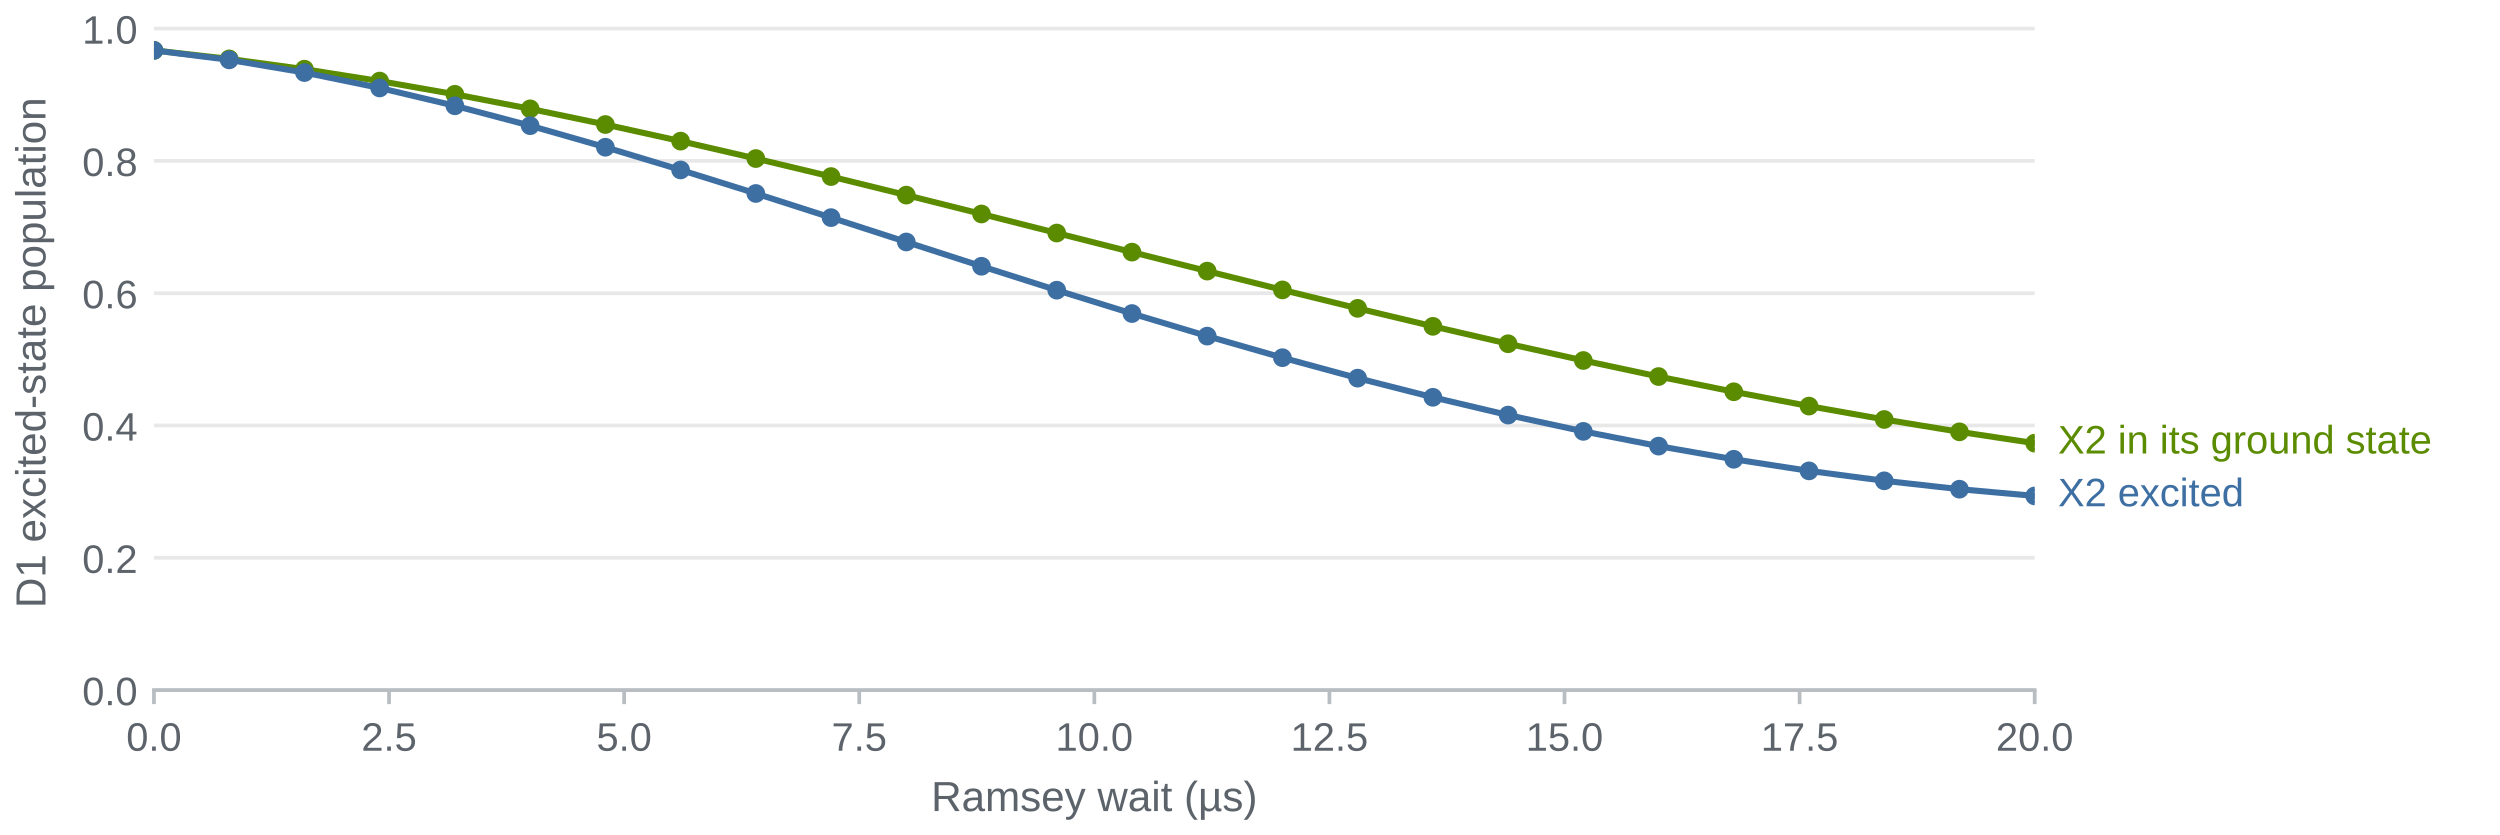
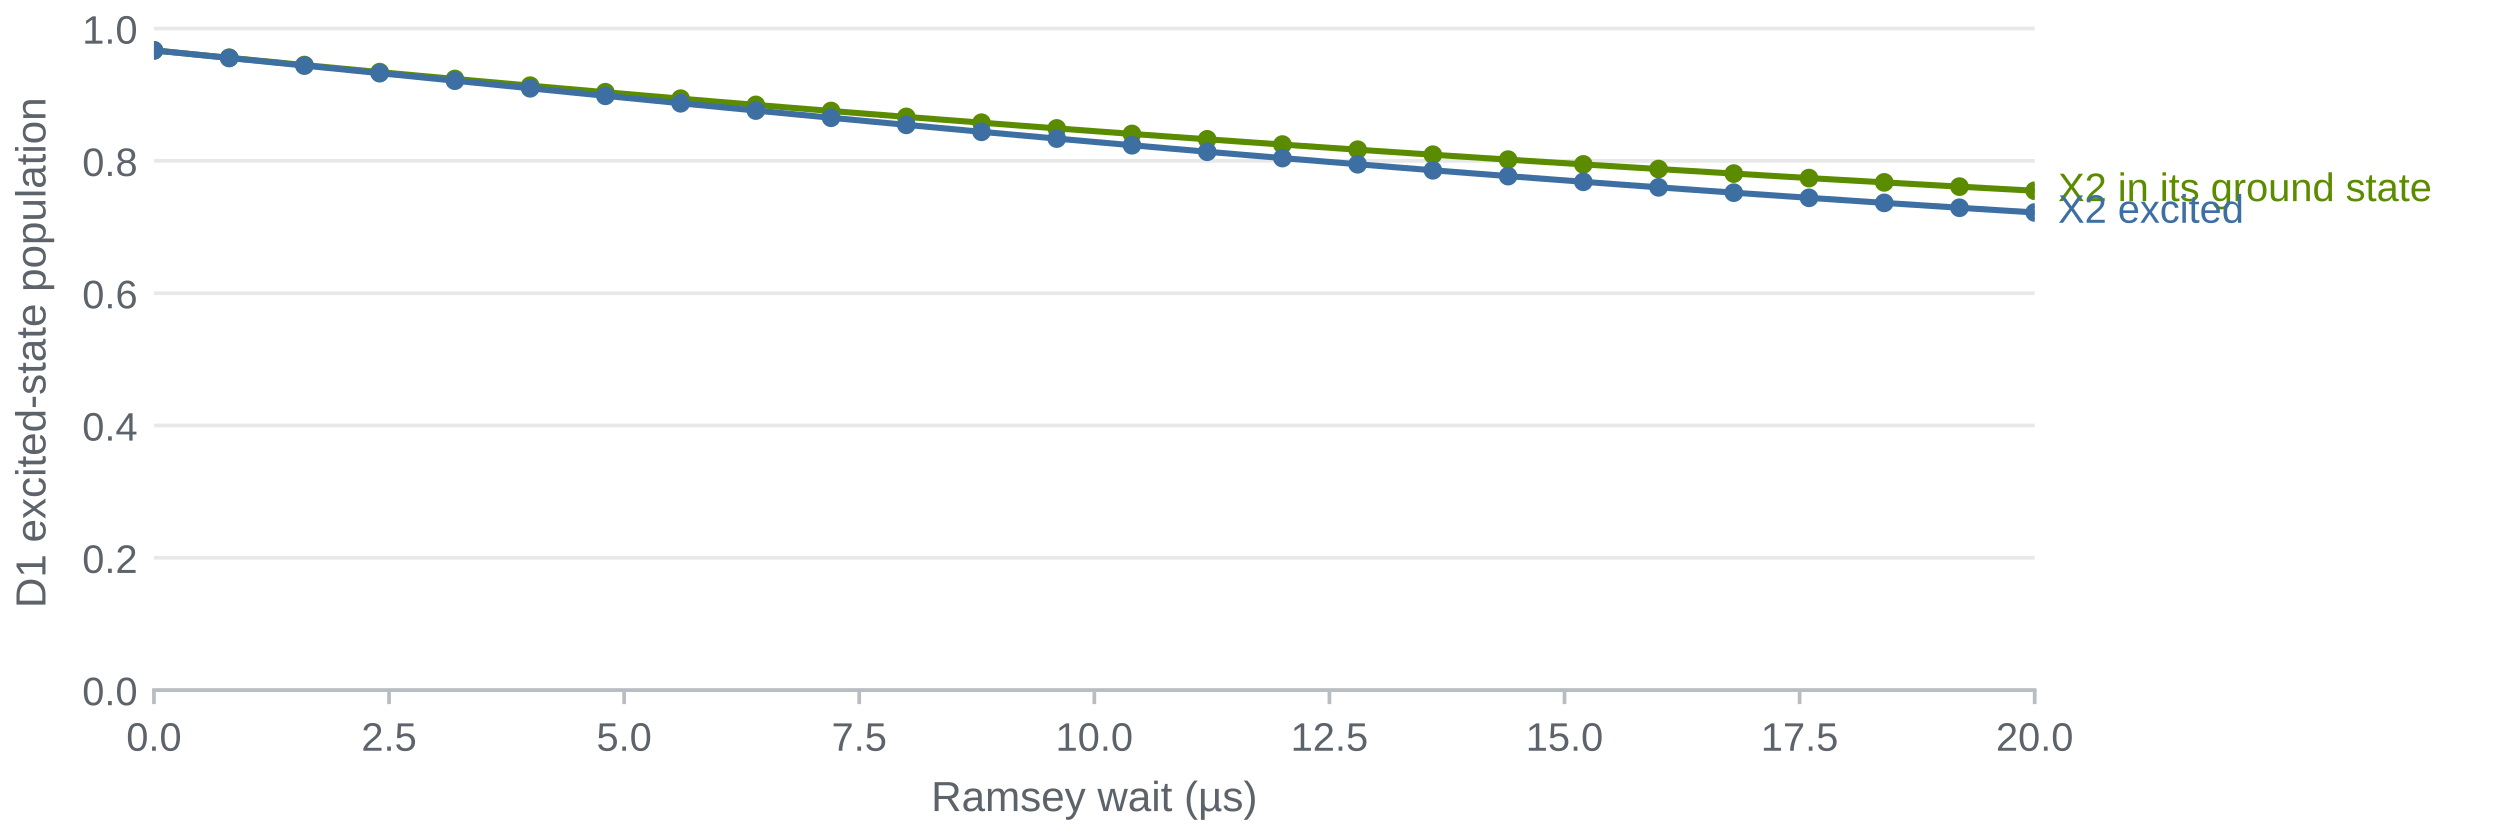
<svg xmlns="http://www.w3.org/2000/svg" xmlns:xlink="http://www.w3.org/1999/xlink" role="img" aria-labelledby="title desc" width="534.05pt" height="178.30pt" viewBox="0 0 534.05 178.30" version="1.1">
  <defs>
    <style type="text/css">*{stroke-linejoin: round; stroke-linecap: butt}</style>
  </defs>
  <g id="figure_1">
    <g id="patch_1">
      <path d="M 0 178.30 L 534.05 178.30 L 534.05 0 L 0 0 L 0 178.30 z " style="fill: none" />
    </g>
    <g id="axes_1">
      <g id="patch_2">
        <path d="M 32.89 147.42 L 434.65 147.42 L 434.65 3.28 L 32.89 3.28 L 32.89 147.42 z " style="fill: none" />
      </g>
      <g id="matplotlib.axis_1">
        <g id="xtick_1">
          <g id="line2d_1">
            <defs>
              <path id="m5b935c8b90" d="M 0 0 L 0 3 " style="stroke: #b8bdc2; stroke-width: 0.8" />
            </defs>
            <g>
              <use xlink:href="#m5b935c8b90" x="32.89" y="147.42" style="fill: #b8bdc2; stroke: #b8bdc2; stroke-width: 0.8" />
            </g>
          </g>
          <g id="text_1">
            <text style="font-size: 8.5px; font-family:NVIDIA, Arial, Helvetica, sans-serif; text-anchor: middle; fill: #5c636a" x="32.89" y="160.38" transform="rotate(-0 32.89 160.38)">0.0</text>
          </g>
        </g>
        <g id="xtick_2">
          <g id="line2d_2">
            <g>
              <use xlink:href="#m5b935c8b90" x="83.11" y="147.42" style="fill: #b8bdc2; stroke: #b8bdc2; stroke-width: 0.8" />
            </g>
          </g>
          <g id="text_2">
            <text style="font-size: 8.5px; font-family:NVIDIA, Arial, Helvetica, sans-serif; text-anchor: middle; fill: #5c636a" x="83.11" y="160.38" transform="rotate(-0 83.11 160.38)">2.5</text>
          </g>
        </g>
        <g id="xtick_3">
          <g id="line2d_3">
            <g>
              <use xlink:href="#m5b935c8b90" x="133.33" y="147.42" style="fill: #b8bdc2; stroke: #b8bdc2; stroke-width: 0.8" />
            </g>
          </g>
          <g id="text_3">
            <text style="font-size: 8.5px; font-family:NVIDIA, Arial, Helvetica, sans-serif; text-anchor: middle; fill: #5c636a" x="133.33" y="160.38" transform="rotate(-0 133.33 160.38)">5.0</text>
          </g>
        </g>
        <g id="xtick_4">
          <g id="line2d_4">
            <g>
              <use xlink:href="#m5b935c8b90" x="183.55" y="147.42" style="fill: #b8bdc2; stroke: #b8bdc2; stroke-width: 0.8" />
            </g>
          </g>
          <g id="text_4">
            <text style="font-size: 8.5px; font-family:NVIDIA, Arial, Helvetica, sans-serif; text-anchor: middle; fill: #5c636a" x="183.55" y="160.38" transform="rotate(-0 183.55 160.38)">7.5</text>
          </g>
        </g>
        <g id="xtick_5">
          <g id="line2d_5">
            <g>
              <use xlink:href="#m5b935c8b90" x="233.77" y="147.42" style="fill: #b8bdc2; stroke: #b8bdc2; stroke-width: 0.8" />
            </g>
          </g>
          <g id="text_5">
            <text style="font-size: 8.5px; font-family:NVIDIA, Arial, Helvetica, sans-serif; text-anchor: middle; fill: #5c636a" x="233.77" y="160.38" transform="rotate(-0 233.77 160.38)">10.0</text>
          </g>
        </g>
        <g id="xtick_6">
          <g id="line2d_6">
            <g>
              <use xlink:href="#m5b935c8b90" x="283.99" y="147.42" style="fill: #b8bdc2; stroke: #b8bdc2; stroke-width: 0.8" />
            </g>
          </g>
          <g id="text_6">
            <text style="font-size: 8.5px; font-family:NVIDIA, Arial, Helvetica, sans-serif; text-anchor: middle; fill: #5c636a" x="283.99" y="160.38" transform="rotate(-0 283.99 160.38)">12.5</text>
          </g>
        </g>
        <g id="xtick_7">
          <g id="line2d_7">
            <g>
              <use xlink:href="#m5b935c8b90" x="334.21" y="147.42" style="fill: #b8bdc2; stroke: #b8bdc2; stroke-width: 0.8" />
            </g>
          </g>
          <g id="text_7">
            <text style="font-size: 8.5px; font-family:NVIDIA, Arial, Helvetica, sans-serif; text-anchor: middle; fill: #5c636a" x="334.21" y="160.38" transform="rotate(-0 334.21 160.38)">15.0</text>
          </g>
        </g>
        <g id="xtick_8">
          <g id="line2d_8">
            <g>
              <use xlink:href="#m5b935c8b90" x="384.43" y="147.42" style="fill: #b8bdc2; stroke: #b8bdc2; stroke-width: 0.8" />
            </g>
          </g>
          <g id="text_8">
            <text style="font-size: 8.5px; font-family:NVIDIA, Arial, Helvetica, sans-serif; text-anchor: middle; fill: #5c636a" x="384.43" y="160.38" transform="rotate(-0 384.43 160.38)">17.5</text>
          </g>
        </g>
        <g id="xtick_9">
          <g id="line2d_9">
            <g>
              <use xlink:href="#m5b935c8b90" x="434.65" y="147.42" style="fill: #b8bdc2; stroke: #b8bdc2; stroke-width: 0.8" />
            </g>
          </g>
          <g id="text_9">
            <text style="font-size: 8.5px; font-family:NVIDIA, Arial, Helvetica, sans-serif; text-anchor: middle; fill: #5c636a" x="434.65" y="160.38" transform="rotate(-0 434.65 160.38)">20.0</text>
          </g>
        </g>
        <g id="text_10">
          <text style="font-size: 9px; font-family:NVIDIA, Arial, Helvetica, sans-serif; text-anchor: middle; fill: #5c636a" x="233.77" y="173.26" transform="rotate(-0 233.77 173.26)">Ramsey wait (µs)</text>
        </g>
      </g>
      <g id="matplotlib.axis_2">
        <g id="ytick_1">
          <g id="line2d_10">
            <path d="M 32.89 147.42 L 434.65 147.42 " clip-path="url(#p05bec1dd95)" style="fill: none; stroke: #e8e8e8; stroke-width: 0.8; stroke-linecap: round" />
          </g>
          <g id="line2d_11" />
          <g id="text_11">
            <text style="font-size: 8.5px; font-family:NVIDIA, Arial, Helvetica, sans-serif; text-anchor: end; fill: #5c636a" x="29.39" y="150.65" transform="rotate(-0 29.39 150.65)">0.0</text>
          </g>
        </g>
        <g id="ytick_2">
          <g id="line2d_12">
            <path d="M 32.89 119.16 L 434.65 119.16 " clip-path="url(#p05bec1dd95)" style="fill: none; stroke: #e8e8e8; stroke-width: 0.8; stroke-linecap: round" />
          </g>
          <g id="line2d_13" />
          <g id="text_12">
            <text style="font-size: 8.5px; font-family:NVIDIA, Arial, Helvetica, sans-serif; text-anchor: end; fill: #5c636a" x="29.39" y="122.39" transform="rotate(-0 29.39 122.39)">0.2</text>
          </g>
        </g>
        <g id="ytick_3">
          <g id="line2d_14">
            <path d="M 32.89 90.89 L 434.65 90.89 " clip-path="url(#p05bec1dd95)" style="fill: none; stroke: #e8e8e8; stroke-width: 0.8; stroke-linecap: round" />
          </g>
          <g id="line2d_15" />
          <g id="text_13">
            <text style="font-size: 8.5px; font-family:NVIDIA, Arial, Helvetica, sans-serif; text-anchor: end; fill: #5c636a" x="29.39" y="94.12" transform="rotate(-0 29.39 94.12)">0.4</text>
          </g>
        </g>
        <g id="ytick_4">
          <g id="line2d_16">
            <path d="M 32.89 62.63 L 434.65 62.63 " clip-path="url(#p05bec1dd95)" style="fill: none; stroke: #e8e8e8; stroke-width: 0.8; stroke-linecap: round" />
          </g>
          <g id="line2d_17" />
          <g id="text_14">
            <text style="font-size: 8.5px; font-family:NVIDIA, Arial, Helvetica, sans-serif; text-anchor: end; fill: #5c636a" x="29.39" y="65.86" transform="rotate(-0 29.39 65.86)">0.6</text>
          </g>
        </g>
        <g id="ytick_5">
          <g id="line2d_18">
            <path d="M 32.89 34.37 L 434.65 34.37 " clip-path="url(#p05bec1dd95)" style="fill: none; stroke: #e8e8e8; stroke-width: 0.8; stroke-linecap: round" />
          </g>
          <g id="line2d_19" />
          <g id="text_15">
            <text style="font-size: 8.5px; font-family:NVIDIA, Arial, Helvetica, sans-serif; text-anchor: end; fill: #5c636a" x="29.39" y="37.60" transform="rotate(-0 29.39 37.60)">0.8</text>
          </g>
        </g>
        <g id="ytick_6">
          <g id="line2d_20">
            <path d="M 32.89 6.10 L 434.65 6.10 " clip-path="url(#p05bec1dd95)" style="fill: none; stroke: #e8e8e8; stroke-width: 0.8; stroke-linecap: round" />
          </g>
          <g id="line2d_21" />
          <g id="text_16">
            <text style="font-size: 8.5px; font-family:NVIDIA, Arial, Helvetica, sans-serif; text-anchor: end; fill: #5c636a" x="29.39" y="9.33" transform="rotate(-0 29.39 9.33)">1.0</text>
          </g>
        </g>
        <g id="text_17">
          <text style="font-size: 9px; font-family:NVIDIA, Arial, Helvetica, sans-serif; text-anchor: middle; fill: #5c636a" x="9.71" y="75.35" transform="rotate(-90 9.71 75.35)">D1 excited-state population</text>
        </g>
      </g>
      <g id="line2d_22">
-         <path d="M 32.89 10.76 L 48.96 12.58 L 65.03 14.78 L 81.10 17.32 L 97.17 20.14 L 113.25 23.25 L 129.32 26.60 L 145.39 30.15 L 161.46 33.87 L 177.53 37.72 L 193.60 41.68 L 209.67 45.71 L 225.74 49.78 L 241.81 53.86 L 257.88 57.91 L 273.95 61.93 L 290.02 65.87 L 306.09 69.71 L 322.16 73.43 L 338.23 77.01 L 354.30 80.44 L 370.37 83.69 L 386.44 86.75 L 402.51 89.61 L 418.58 92.25 L 434.65 94.67 " clip-path="url(#p05bec1dd95)" style="fill: none; stroke: #5b8c00; stroke-width: 1.3; stroke-linecap: round" />
+         <path d="M 32.89 10.76 L 48.96 12.35 L 65.03 13.90 L 81.10 15.41 L 97.17 16.87 L 113.25 18.30 L 129.32 19.70 L 145.39 21.08 L 161.46 22.41 L 177.53 23.71 L 193.60 24.97 L 209.67 26.21 L 225.74 27.43 L 241.81 28.61 L 257.88 29.76 L 273.95 30.88 L 290.02 31.98 L 306.09 33.05 L 322.16 34.10 L 338.23 35.12 L 354.30 36.11 L 370.37 37.08 L 386.44 38.04 L 402.51 38.96 L 418.58 39.87 L 434.65 40.75 " clip-path="url(#p05bec1dd95)" style="fill: none; stroke: #5b8c00; stroke-width: 1.3; stroke-linecap: round" />
        <defs>
          <path id="m74f32c9ab9" d="M 0 1.5 C 0.39 1.5 0.77 1.34 1.06 1.06 C 1.34 0.77 1.5 0.39 1.5 0 C 1.5 -0.39 1.34 -0.77 1.06 -1.06 C 0.77 -1.34 0.39 -1.5 0 -1.5 C -0.39 -1.5 -0.77 -1.34 -1.06 -1.06 C -1.34 -0.77 -1.5 -0.39 -1.5 0 C -1.5 0.39 -1.34 0.77 -1.06 1.06 C -0.77 1.34 -0.39 1.5 0 1.5 z " style="stroke: #5b8c00" />
        </defs>
        <g clip-path="url(#p05bec1dd95)">
          <use xlink:href="#m74f32c9ab9" x="32.89" y="10.76" style="fill: #5b8c00; stroke: #5b8c00" />
-           <use xlink:href="#m74f32c9ab9" x="48.96" y="12.58" style="fill: #5b8c00; stroke: #5b8c00" />
-           <use xlink:href="#m74f32c9ab9" x="65.03" y="14.78" style="fill: #5b8c00; stroke: #5b8c00" />
-           <use xlink:href="#m74f32c9ab9" x="81.10" y="17.32" style="fill: #5b8c00; stroke: #5b8c00" />
-           <use xlink:href="#m74f32c9ab9" x="97.17" y="20.14" style="fill: #5b8c00; stroke: #5b8c00" />
-           <use xlink:href="#m74f32c9ab9" x="113.25" y="23.25" style="fill: #5b8c00; stroke: #5b8c00" />
-           <use xlink:href="#m74f32c9ab9" x="129.32" y="26.60" style="fill: #5b8c00; stroke: #5b8c00" />
-           <use xlink:href="#m74f32c9ab9" x="145.39" y="30.15" style="fill: #5b8c00; stroke: #5b8c00" />
-           <use xlink:href="#m74f32c9ab9" x="161.46" y="33.87" style="fill: #5b8c00; stroke: #5b8c00" />
-           <use xlink:href="#m74f32c9ab9" x="177.53" y="37.72" style="fill: #5b8c00; stroke: #5b8c00" />
-           <use xlink:href="#m74f32c9ab9" x="193.60" y="41.68" style="fill: #5b8c00; stroke: #5b8c00" />
-           <use xlink:href="#m74f32c9ab9" x="209.67" y="45.71" style="fill: #5b8c00; stroke: #5b8c00" />
-           <use xlink:href="#m74f32c9ab9" x="225.74" y="49.78" style="fill: #5b8c00; stroke: #5b8c00" />
-           <use xlink:href="#m74f32c9ab9" x="241.81" y="53.86" style="fill: #5b8c00; stroke: #5b8c00" />
-           <use xlink:href="#m74f32c9ab9" x="257.88" y="57.91" style="fill: #5b8c00; stroke: #5b8c00" />
-           <use xlink:href="#m74f32c9ab9" x="273.95" y="61.93" style="fill: #5b8c00; stroke: #5b8c00" />
-           <use xlink:href="#m74f32c9ab9" x="290.02" y="65.87" style="fill: #5b8c00; stroke: #5b8c00" />
-           <use xlink:href="#m74f32c9ab9" x="306.09" y="69.71" style="fill: #5b8c00; stroke: #5b8c00" />
-           <use xlink:href="#m74f32c9ab9" x="322.16" y="73.43" style="fill: #5b8c00; stroke: #5b8c00" />
-           <use xlink:href="#m74f32c9ab9" x="338.23" y="77.01" style="fill: #5b8c00; stroke: #5b8c00" />
-           <use xlink:href="#m74f32c9ab9" x="354.30" y="80.44" style="fill: #5b8c00; stroke: #5b8c00" />
-           <use xlink:href="#m74f32c9ab9" x="370.37" y="83.69" style="fill: #5b8c00; stroke: #5b8c00" />
-           <use xlink:href="#m74f32c9ab9" x="386.44" y="86.75" style="fill: #5b8c00; stroke: #5b8c00" />
-           <use xlink:href="#m74f32c9ab9" x="402.51" y="89.61" style="fill: #5b8c00; stroke: #5b8c00" />
-           <use xlink:href="#m74f32c9ab9" x="418.58" y="92.25" style="fill: #5b8c00; stroke: #5b8c00" />
-           <use xlink:href="#m74f32c9ab9" x="434.65" y="94.67" style="fill: #5b8c00; stroke: #5b8c00" />
+           <use xlink:href="#m74f32c9ab9" x="48.96" y="12.35" style="fill: #5b8c00; stroke: #5b8c00" />
+           <use xlink:href="#m74f32c9ab9" x="65.03" y="13.90" style="fill: #5b8c00; stroke: #5b8c00" />
+           <use xlink:href="#m74f32c9ab9" x="81.10" y="15.41" style="fill: #5b8c00; stroke: #5b8c00" />
+           <use xlink:href="#m74f32c9ab9" x="97.17" y="16.87" style="fill: #5b8c00; stroke: #5b8c00" />
+           <use xlink:href="#m74f32c9ab9" x="113.25" y="18.30" style="fill: #5b8c00; stroke: #5b8c00" />
+           <use xlink:href="#m74f32c9ab9" x="129.32" y="19.70" style="fill: #5b8c00; stroke: #5b8c00" />
+           <use xlink:href="#m74f32c9ab9" x="145.39" y="21.08" style="fill: #5b8c00; stroke: #5b8c00" />
+           <use xlink:href="#m74f32c9ab9" x="161.46" y="22.41" style="fill: #5b8c00; stroke: #5b8c00" />
+           <use xlink:href="#m74f32c9ab9" x="177.53" y="23.71" style="fill: #5b8c00; stroke: #5b8c00" />
+           <use xlink:href="#m74f32c9ab9" x="193.60" y="24.97" style="fill: #5b8c00; stroke: #5b8c00" />
+           <use xlink:href="#m74f32c9ab9" x="209.67" y="26.21" style="fill: #5b8c00; stroke: #5b8c00" />
+           <use xlink:href="#m74f32c9ab9" x="225.74" y="27.43" style="fill: #5b8c00; stroke: #5b8c00" />
+           <use xlink:href="#m74f32c9ab9" x="241.81" y="28.61" style="fill: #5b8c00; stroke: #5b8c00" />
+           <use xlink:href="#m74f32c9ab9" x="257.88" y="29.76" style="fill: #5b8c00; stroke: #5b8c00" />
+           <use xlink:href="#m74f32c9ab9" x="273.95" y="30.88" style="fill: #5b8c00; stroke: #5b8c00" />
+           <use xlink:href="#m74f32c9ab9" x="290.02" y="31.98" style="fill: #5b8c00; stroke: #5b8c00" />
+           <use xlink:href="#m74f32c9ab9" x="306.09" y="33.05" style="fill: #5b8c00; stroke: #5b8c00" />
+           <use xlink:href="#m74f32c9ab9" x="322.16" y="34.10" style="fill: #5b8c00; stroke: #5b8c00" />
+           <use xlink:href="#m74f32c9ab9" x="338.23" y="35.12" style="fill: #5b8c00; stroke: #5b8c00" />
+           <use xlink:href="#m74f32c9ab9" x="354.30" y="36.11" style="fill: #5b8c00; stroke: #5b8c00" />
+           <use xlink:href="#m74f32c9ab9" x="370.37" y="37.08" style="fill: #5b8c00; stroke: #5b8c00" />
+           <use xlink:href="#m74f32c9ab9" x="386.44" y="38.04" style="fill: #5b8c00; stroke: #5b8c00" />
+           <use xlink:href="#m74f32c9ab9" x="402.51" y="38.96" style="fill: #5b8c00; stroke: #5b8c00" />
+           <use xlink:href="#m74f32c9ab9" x="418.58" y="39.87" style="fill: #5b8c00; stroke: #5b8c00" />
+           <use xlink:href="#m74f32c9ab9" x="434.65" y="40.75" style="fill: #5b8c00; stroke: #5b8c00" />
        </g>
      </g>
      <g id="line2d_23">
-         <path d="M 32.89 10.76 L 48.96 12.79 L 65.03 15.50 L 81.10 18.79 L 97.17 22.60 L 113.25 26.85 L 129.32 31.45 L 145.39 36.30 L 161.46 41.33 L 177.53 46.49 L 193.60 51.69 L 209.67 56.88 L 225.74 61.99 L 241.81 66.98 L 257.88 71.80 L 273.95 76.41 L 290.02 80.78 L 306.09 84.87 L 322.16 88.67 L 338.23 92.15 L 354.30 95.30 L 370.37 98.11 L 386.44 100.59 L 402.51 102.71 L 418.58 104.50 L 434.65 105.94 " clip-path="url(#p05bec1dd95)" style="fill: none; stroke: #3d6fa3; stroke-width: 1.3; stroke-linecap: round" />
+         <path d="M 32.89 10.76 L 48.96 12.38 L 65.03 14.01 L 81.10 15.63 L 97.17 17.24 L 113.25 18.86 L 129.32 20.47 L 145.39 22.06 L 161.46 23.62 L 177.53 25.16 L 193.60 26.67 L 209.67 28.16 L 225.74 29.61 L 241.81 31.03 L 257.88 32.42 L 273.95 33.77 L 290.02 35.09 L 306.09 36.38 L 322.16 37.62 L 338.23 38.84 L 354.30 40.02 L 370.37 41.16 L 386.44 42.26 L 402.51 43.34 L 418.58 44.38 L 434.65 45.39 " clip-path="url(#p05bec1dd95)" style="fill: none; stroke: #3d6fa3; stroke-width: 1.3; stroke-linecap: round" />
        <defs>
          <path id="mc0671eb6cf" d="M 0 1.5 C 0.39 1.5 0.77 1.34 1.06 1.06 C 1.34 0.77 1.5 0.39 1.5 0 C 1.5 -0.39 1.34 -0.77 1.06 -1.06 C 0.77 -1.34 0.39 -1.5 0 -1.5 C -0.39 -1.5 -0.77 -1.34 -1.06 -1.06 C -1.34 -0.77 -1.5 -0.39 -1.5 0 C -1.5 0.39 -1.34 0.77 -1.06 1.06 C -0.77 1.34 -0.39 1.5 0 1.5 z " style="stroke: #3d6fa3" />
        </defs>
        <g clip-path="url(#p05bec1dd95)">
          <use xlink:href="#mc0671eb6cf" x="32.89" y="10.76" style="fill: #3d6fa3; stroke: #3d6fa3" />
-           <use xlink:href="#mc0671eb6cf" x="48.96" y="12.79" style="fill: #3d6fa3; stroke: #3d6fa3" />
-           <use xlink:href="#mc0671eb6cf" x="65.03" y="15.50" style="fill: #3d6fa3; stroke: #3d6fa3" />
-           <use xlink:href="#mc0671eb6cf" x="81.10" y="18.79" style="fill: #3d6fa3; stroke: #3d6fa3" />
-           <use xlink:href="#mc0671eb6cf" x="97.17" y="22.60" style="fill: #3d6fa3; stroke: #3d6fa3" />
-           <use xlink:href="#mc0671eb6cf" x="113.25" y="26.85" style="fill: #3d6fa3; stroke: #3d6fa3" />
-           <use xlink:href="#mc0671eb6cf" x="129.32" y="31.45" style="fill: #3d6fa3; stroke: #3d6fa3" />
-           <use xlink:href="#mc0671eb6cf" x="145.39" y="36.30" style="fill: #3d6fa3; stroke: #3d6fa3" />
-           <use xlink:href="#mc0671eb6cf" x="161.46" y="41.33" style="fill: #3d6fa3; stroke: #3d6fa3" />
-           <use xlink:href="#mc0671eb6cf" x="177.53" y="46.49" style="fill: #3d6fa3; stroke: #3d6fa3" />
-           <use xlink:href="#mc0671eb6cf" x="193.60" y="51.69" style="fill: #3d6fa3; stroke: #3d6fa3" />
-           <use xlink:href="#mc0671eb6cf" x="209.67" y="56.88" style="fill: #3d6fa3; stroke: #3d6fa3" />
-           <use xlink:href="#mc0671eb6cf" x="225.74" y="61.99" style="fill: #3d6fa3; stroke: #3d6fa3" />
-           <use xlink:href="#mc0671eb6cf" x="241.81" y="66.98" style="fill: #3d6fa3; stroke: #3d6fa3" />
-           <use xlink:href="#mc0671eb6cf" x="257.88" y="71.80" style="fill: #3d6fa3; stroke: #3d6fa3" />
-           <use xlink:href="#mc0671eb6cf" x="273.95" y="76.41" style="fill: #3d6fa3; stroke: #3d6fa3" />
-           <use xlink:href="#mc0671eb6cf" x="290.02" y="80.78" style="fill: #3d6fa3; stroke: #3d6fa3" />
-           <use xlink:href="#mc0671eb6cf" x="306.09" y="84.87" style="fill: #3d6fa3; stroke: #3d6fa3" />
-           <use xlink:href="#mc0671eb6cf" x="322.16" y="88.67" style="fill: #3d6fa3; stroke: #3d6fa3" />
-           <use xlink:href="#mc0671eb6cf" x="338.23" y="92.15" style="fill: #3d6fa3; stroke: #3d6fa3" />
-           <use xlink:href="#mc0671eb6cf" x="354.30" y="95.30" style="fill: #3d6fa3; stroke: #3d6fa3" />
-           <use xlink:href="#mc0671eb6cf" x="370.37" y="98.11" style="fill: #3d6fa3; stroke: #3d6fa3" />
-           <use xlink:href="#mc0671eb6cf" x="386.44" y="100.59" style="fill: #3d6fa3; stroke: #3d6fa3" />
-           <use xlink:href="#mc0671eb6cf" x="402.51" y="102.71" style="fill: #3d6fa3; stroke: #3d6fa3" />
-           <use xlink:href="#mc0671eb6cf" x="418.58" y="104.50" style="fill: #3d6fa3; stroke: #3d6fa3" />
-           <use xlink:href="#mc0671eb6cf" x="434.65" y="105.94" style="fill: #3d6fa3; stroke: #3d6fa3" />
+           <use xlink:href="#mc0671eb6cf" x="48.96" y="12.38" style="fill: #3d6fa3; stroke: #3d6fa3" />
+           <use xlink:href="#mc0671eb6cf" x="65.03" y="14.01" style="fill: #3d6fa3; stroke: #3d6fa3" />
+           <use xlink:href="#mc0671eb6cf" x="81.10" y="15.63" style="fill: #3d6fa3; stroke: #3d6fa3" />
+           <use xlink:href="#mc0671eb6cf" x="97.17" y="17.24" style="fill: #3d6fa3; stroke: #3d6fa3" />
+           <use xlink:href="#mc0671eb6cf" x="113.25" y="18.86" style="fill: #3d6fa3; stroke: #3d6fa3" />
+           <use xlink:href="#mc0671eb6cf" x="129.32" y="20.47" style="fill: #3d6fa3; stroke: #3d6fa3" />
+           <use xlink:href="#mc0671eb6cf" x="145.39" y="22.06" style="fill: #3d6fa3; stroke: #3d6fa3" />
+           <use xlink:href="#mc0671eb6cf" x="161.46" y="23.62" style="fill: #3d6fa3; stroke: #3d6fa3" />
+           <use xlink:href="#mc0671eb6cf" x="177.53" y="25.16" style="fill: #3d6fa3; stroke: #3d6fa3" />
+           <use xlink:href="#mc0671eb6cf" x="193.60" y="26.67" style="fill: #3d6fa3; stroke: #3d6fa3" />
+           <use xlink:href="#mc0671eb6cf" x="209.67" y="28.16" style="fill: #3d6fa3; stroke: #3d6fa3" />
+           <use xlink:href="#mc0671eb6cf" x="225.74" y="29.61" style="fill: #3d6fa3; stroke: #3d6fa3" />
+           <use xlink:href="#mc0671eb6cf" x="241.81" y="31.03" style="fill: #3d6fa3; stroke: #3d6fa3" />
+           <use xlink:href="#mc0671eb6cf" x="257.88" y="32.42" style="fill: #3d6fa3; stroke: #3d6fa3" />
+           <use xlink:href="#mc0671eb6cf" x="273.95" y="33.77" style="fill: #3d6fa3; stroke: #3d6fa3" />
+           <use xlink:href="#mc0671eb6cf" x="290.02" y="35.09" style="fill: #3d6fa3; stroke: #3d6fa3" />
+           <use xlink:href="#mc0671eb6cf" x="306.09" y="36.38" style="fill: #3d6fa3; stroke: #3d6fa3" />
+           <use xlink:href="#mc0671eb6cf" x="322.16" y="37.62" style="fill: #3d6fa3; stroke: #3d6fa3" />
+           <use xlink:href="#mc0671eb6cf" x="338.23" y="38.84" style="fill: #3d6fa3; stroke: #3d6fa3" />
+           <use xlink:href="#mc0671eb6cf" x="354.30" y="40.02" style="fill: #3d6fa3; stroke: #3d6fa3" />
+           <use xlink:href="#mc0671eb6cf" x="370.37" y="41.16" style="fill: #3d6fa3; stroke: #3d6fa3" />
+           <use xlink:href="#mc0671eb6cf" x="386.44" y="42.26" style="fill: #3d6fa3; stroke: #3d6fa3" />
+           <use xlink:href="#mc0671eb6cf" x="402.51" y="43.34" style="fill: #3d6fa3; stroke: #3d6fa3" />
+           <use xlink:href="#mc0671eb6cf" x="418.58" y="44.38" style="fill: #3d6fa3; stroke: #3d6fa3" />
+           <use xlink:href="#mc0671eb6cf" x="434.65" y="45.39" style="fill: #3d6fa3; stroke: #3d6fa3" />
        </g>
      </g>
      <g id="patch_3">
        <path d="M 32.89 147.42 L 434.65 147.42 " style="fill: none; stroke: #b8bdc2; stroke-width: 0.8; stroke-linejoin: miter; stroke-linecap: square" />
      </g>
      <g id="text_18">
-         <text style="font-size: 8.5px; font-family:NVIDIA, Arial, Helvetica, sans-serif; text-anchor: start; fill: #5b8c00" x="439.65" y="96.88" transform="rotate(-0 439.65 96.88)">X2 in its ground state</text>
+         <text style="font-size: 8.5px; font-family:NVIDIA, Arial, Helvetica, sans-serif; text-anchor: start; fill: #5b8c00" x="439.65" y="42.96" transform="rotate(-0 439.65 42.96)">X2 in its ground state</text>
      </g>
      <g id="text_19">
-         <text style="font-size: 8.5px; font-family:NVIDIA, Arial, Helvetica, sans-serif; text-anchor: start; fill: #3d6fa3" x="439.65" y="108.15" transform="rotate(-0 439.65 108.15)">X2 excited</text>
+         <text style="font-size: 8.5px; font-family:NVIDIA, Arial, Helvetica, sans-serif; text-anchor: start; fill: #3d6fa3" x="439.65" y="47.59" transform="rotate(-0 439.65 47.59)">X2 excited</text>
      </g>
    </g>
  </g>
  <defs>
    <clipPath id="p05bec1dd95">
      <rect x="32.89" y="3.28" width="401.76" height="144.14" />
    </clipPath>
  </defs>
</svg>
